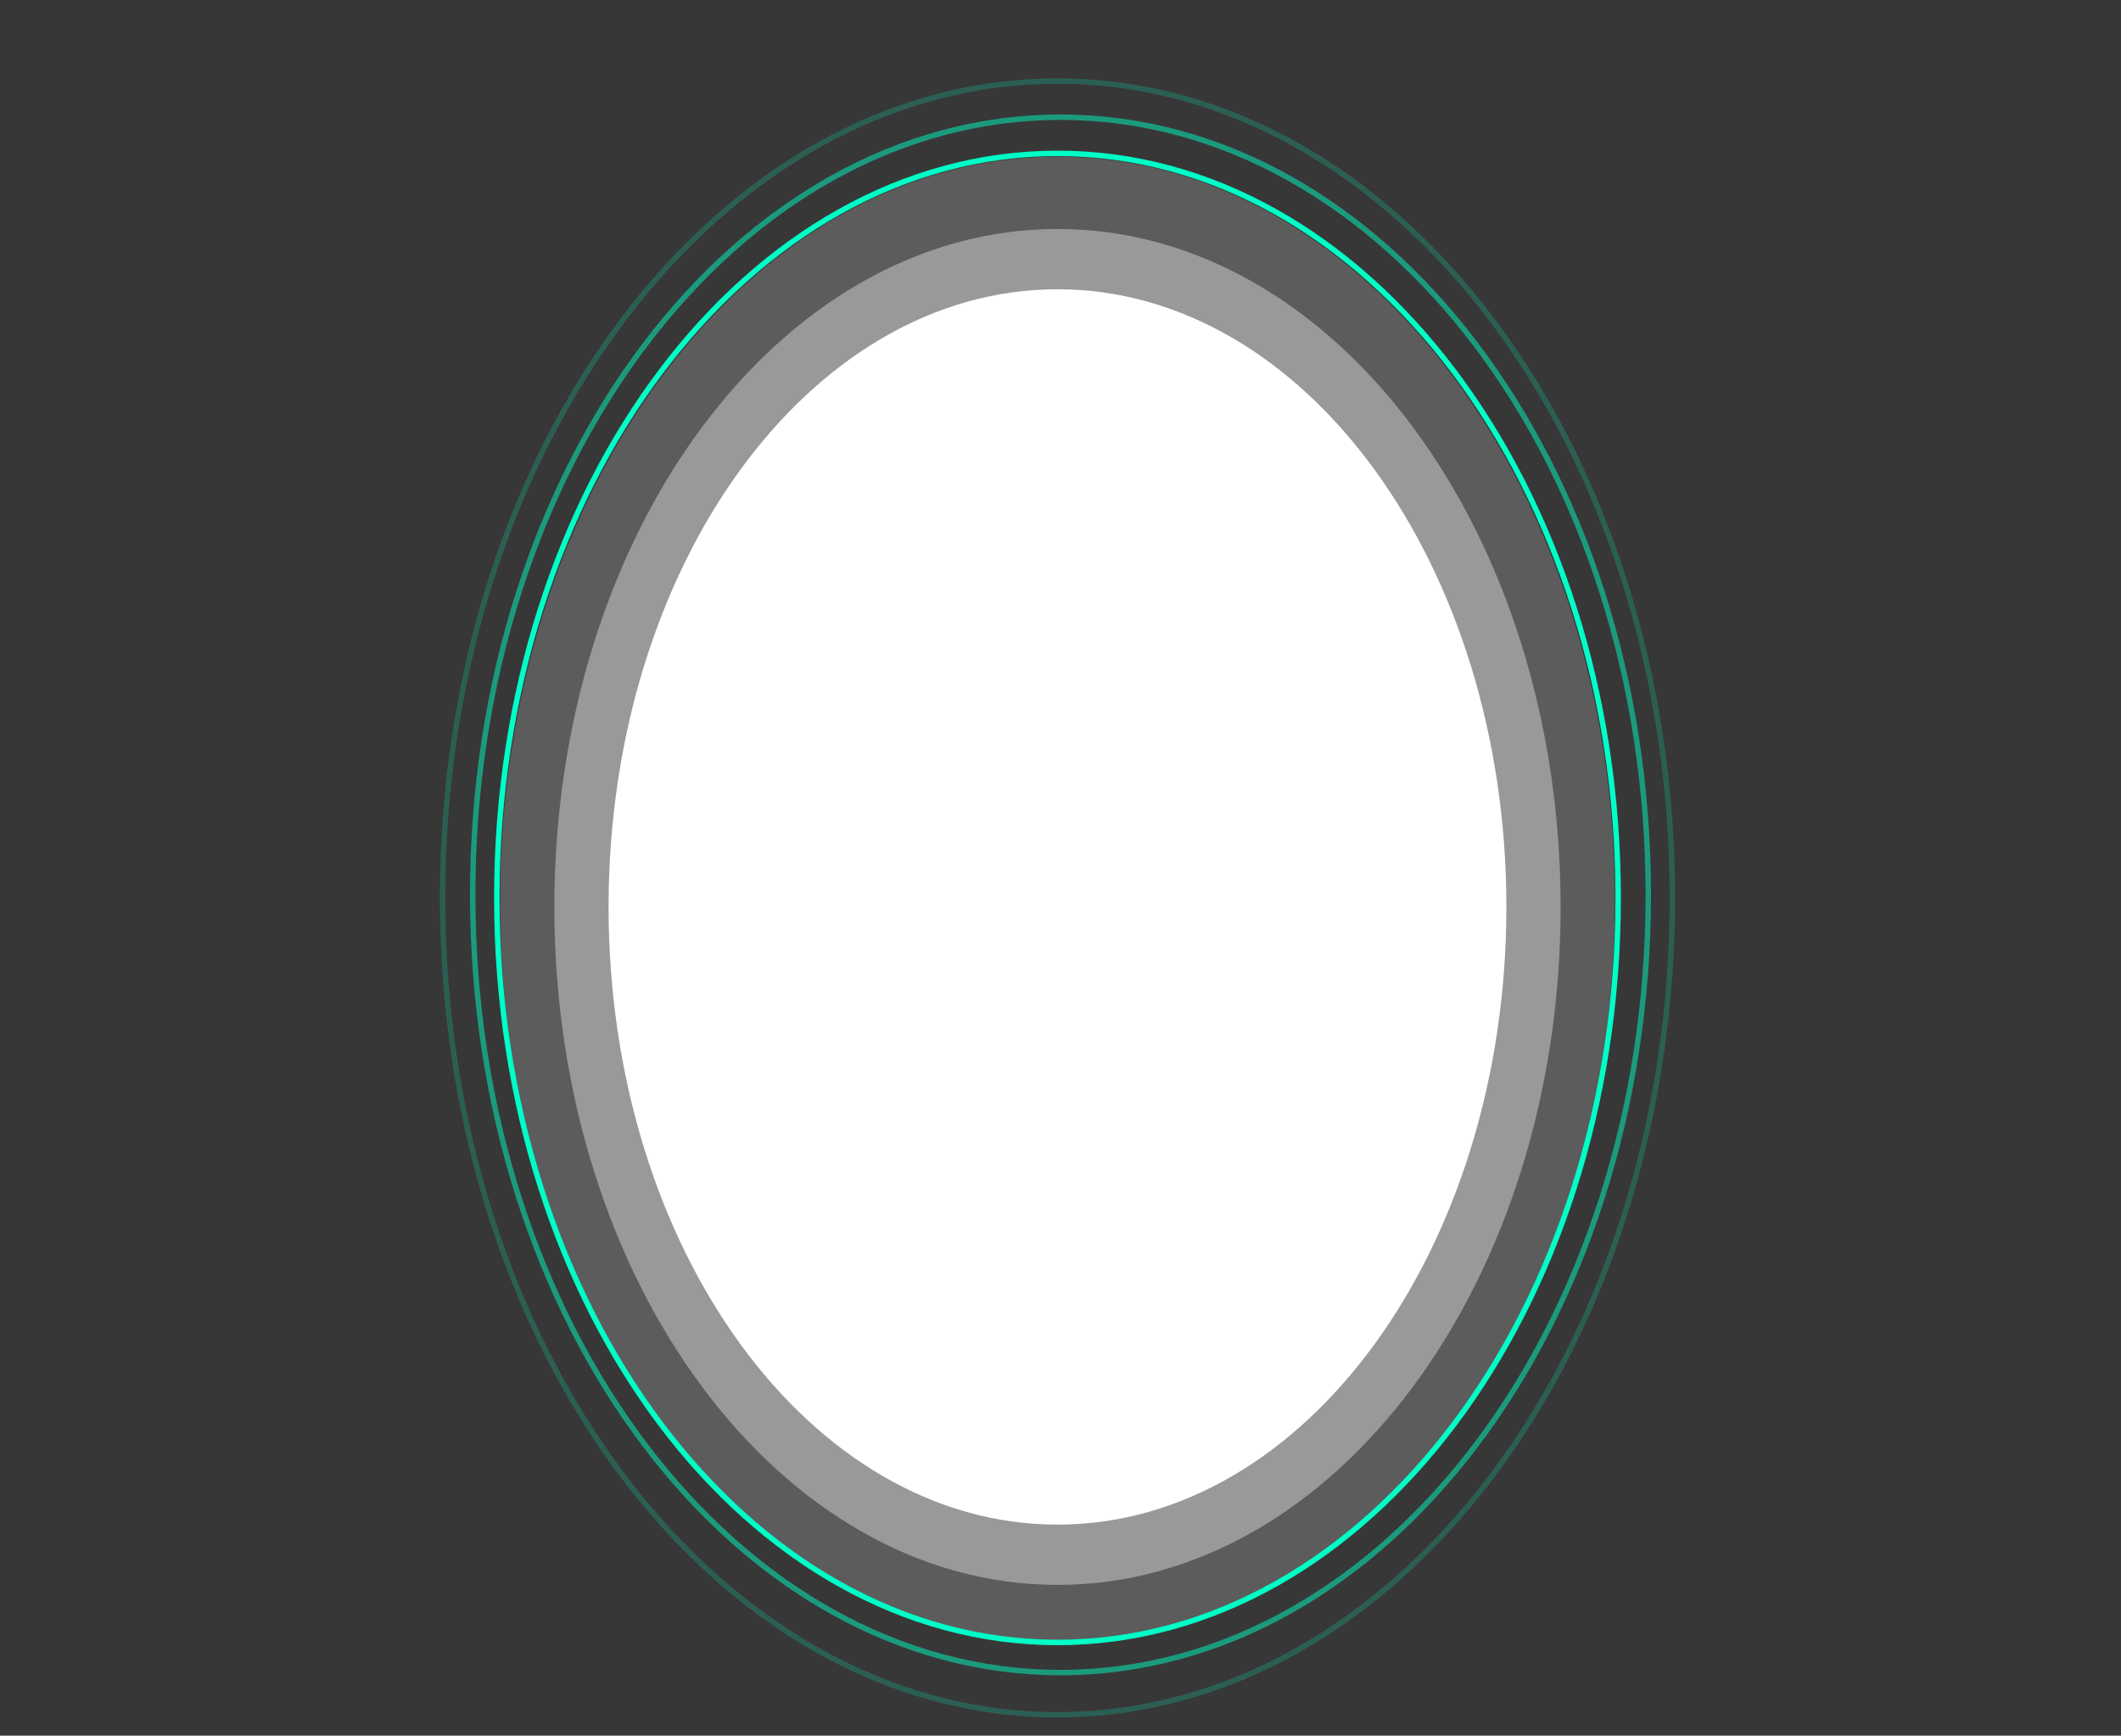
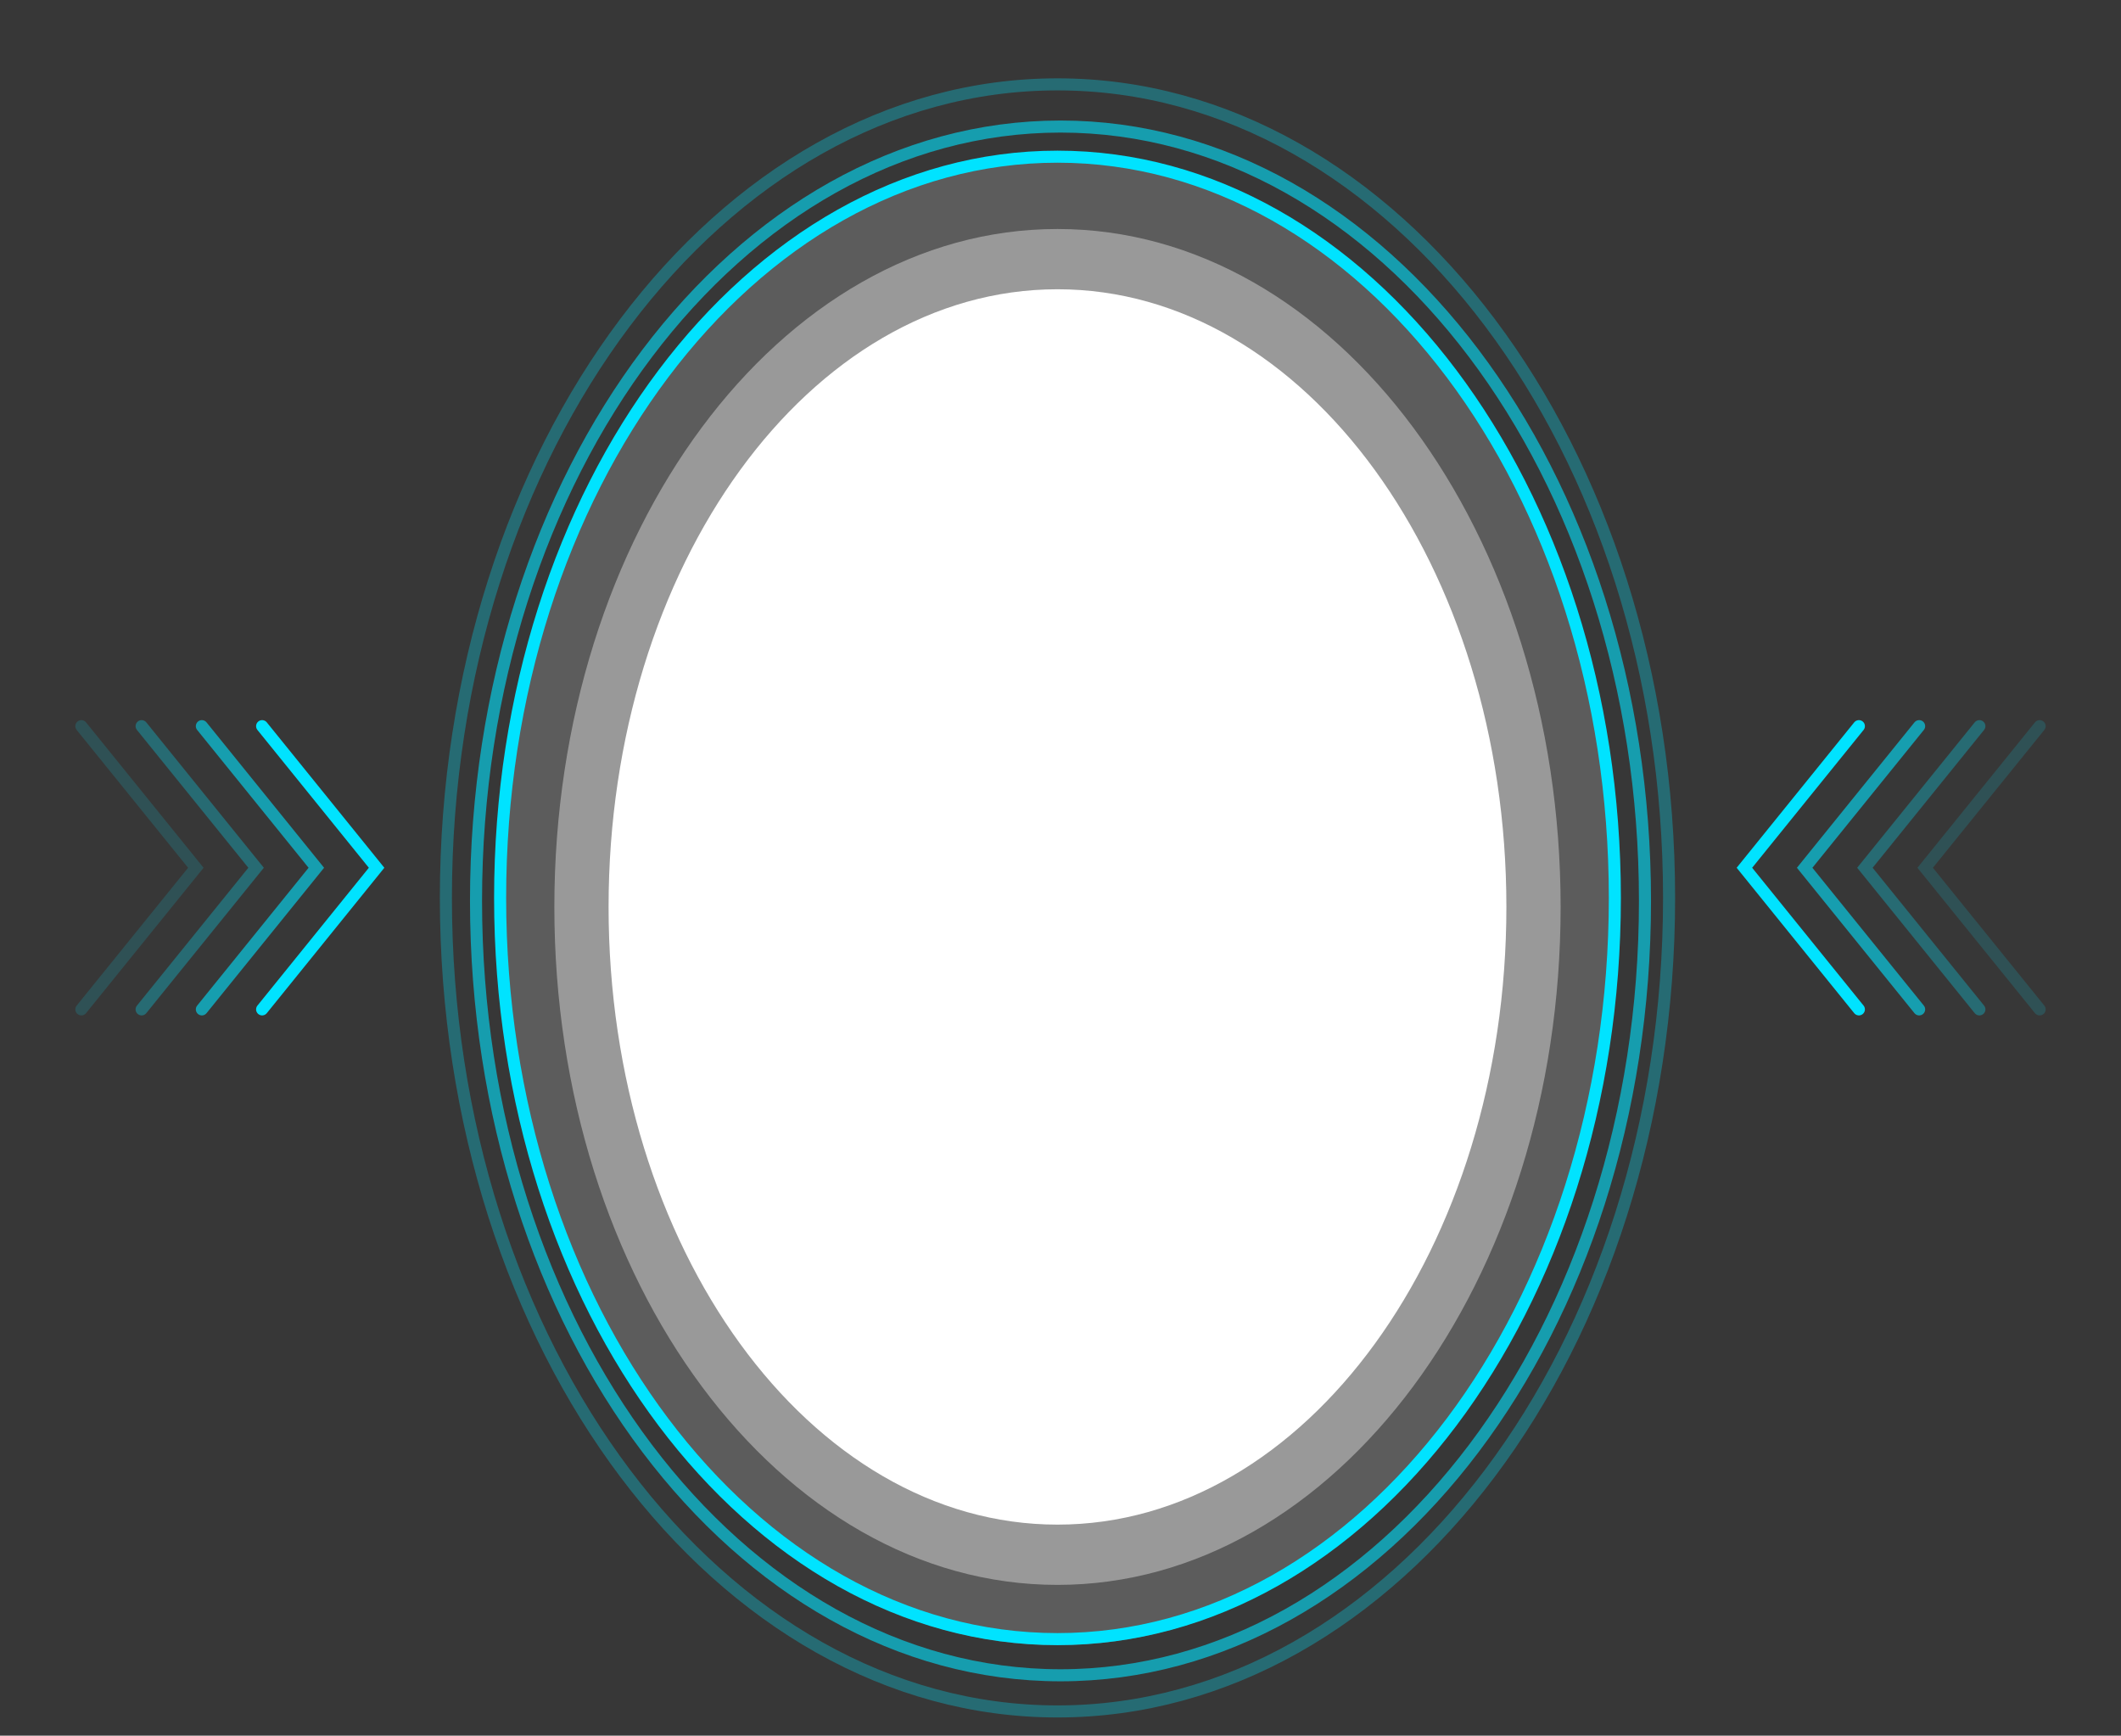
- <svg xmlns="http://www.w3.org/2000/svg" width="352px" height="288px" viewBox="0 0 352 288" version="1.1">
+ <svg xmlns="http://www.w3.org/2000/svg" preserveAspectRatio="none" viewBox="0 0 352 288" version="1.1">
  <g id="cam_overlay" stroke="none" stroke-width="1" fill="none" fill-rule="evenodd">
    <path d="M352,0 L352,288 L0,288 L0,0 L352,0 Z M175.5,48 C134.355,48 101,93.891 101,150.5 C101,207.109 134.355,253 175.5,253 C216.645,253 250,207.109 250,150.5 C250,93.891 216.645,48 175.5,48 Z" id="Combined-Shape-Copy" fill-opacity="0.4" fill="#000000" />
    <path d="M352,0 L352,288 L0,288 L0,0 L352,0 Z M175.5,38 C129.384,38 92,88.368 92,150.5 C92,212.632 129.384,263 175.5,263 C221.616,263 259,212.632 259,150.5 C259,88.368 221.616,38 175.5,38 Z" id="Combined-Shape-Copy-2" fill-opacity="0.4" fill="#000000" />
    <path d="M352,0 L352,288 L0,288 L0,0 L352,0 Z M175.5,26 C124.414,26 83,81.293 83,149.5 C83,217.707 124.414,273 175.5,273 C226.586,273 268,217.707 268,149.5 C268,81.293 226.586,26 175.5,26 Z" id="Combined-Shape" fill-opacity="0.4" fill="#000000" />
-     <ellipse id="Oval" stroke="#00FFC7" stroke-width="0.9" cx="175.5" cy="149" rx="93.05" ry="123.55" />
-     <ellipse id="Oval-Copy-6" stroke-opacity="0.5" stroke="#00FFC7" stroke-width="0.9" cx="176" cy="148.5" rx="97.55" ry="129.05" />
-     <ellipse id="Oval-Copy-7" stroke-opacity="0.2" stroke="#00FFC7" stroke-width="0.9" cx="175.5" cy="149" rx="102.05" ry="135.55" />
+     <ellipse id="Oval" stroke="#00E3FF" stroke-width="2" cx="175.5" cy="149" rx="92.5" ry="123" />
+     <ellipse id="Oval-Copy-6" stroke="#00E3FF" stroke-width="2" opacity="0.597" cx="176" cy="149.5" rx="97" ry="128.5" />
+     <ellipse id="Oval-Copy-7" stroke="#00E3FF" stroke-width="2" opacity="0.302" cx="175.5" cy="149" rx="101.5" ry="135" />
+     <polyline id="Path-2" stroke="#00E3FF" stroke-width="2" stroke-linecap="round" points="43.5 120.5 62.5 144 43.5 167.5" />
+     <polyline id="Path-2-Copy" stroke="#00E3FF" stroke-width="2" opacity="0.6" stroke-linecap="round" points="33.5 120.5 52.5 144 33.5 167.5" />
+     <polyline id="Path-2-Copy-2" stroke="#00E3FF" stroke-width="2" opacity="0.3" stroke-linecap="round" points="23.5 120.5 42.5 144 23.5 167.5" />
+     <polyline id="Path-2-Copy-3" stroke="#00E3FF" stroke-width="2" opacity="0.151" stroke-linecap="round" points="13.5 120.5 32.5 144 13.5 167.5" />
+     <polyline id="Path-2" stroke="#00E3FF" stroke-width="2" stroke-linecap="round" points="308.5 120.5 289.5 144 308.5 167.5" />
+     <polyline id="Path-2-Copy" stroke="#00E3FF" stroke-width="2" opacity="0.6" stroke-linecap="round" points="318.5 120.5 299.5 144 318.5 167.5" />
+     <polyline id="Path-2-Copy-2" stroke="#00E3FF" stroke-width="2" opacity="0.3" stroke-linecap="round" points="328.5 120.5 309.5 144 328.5 167.5" />
+     <polyline id="Path-2-Copy-3" stroke="#00E3FF" stroke-width="2" opacity="0.151" stroke-linecap="round" points="338.5 120.5 319.5 144 338.5 167.5" />
  </g>
</svg>
